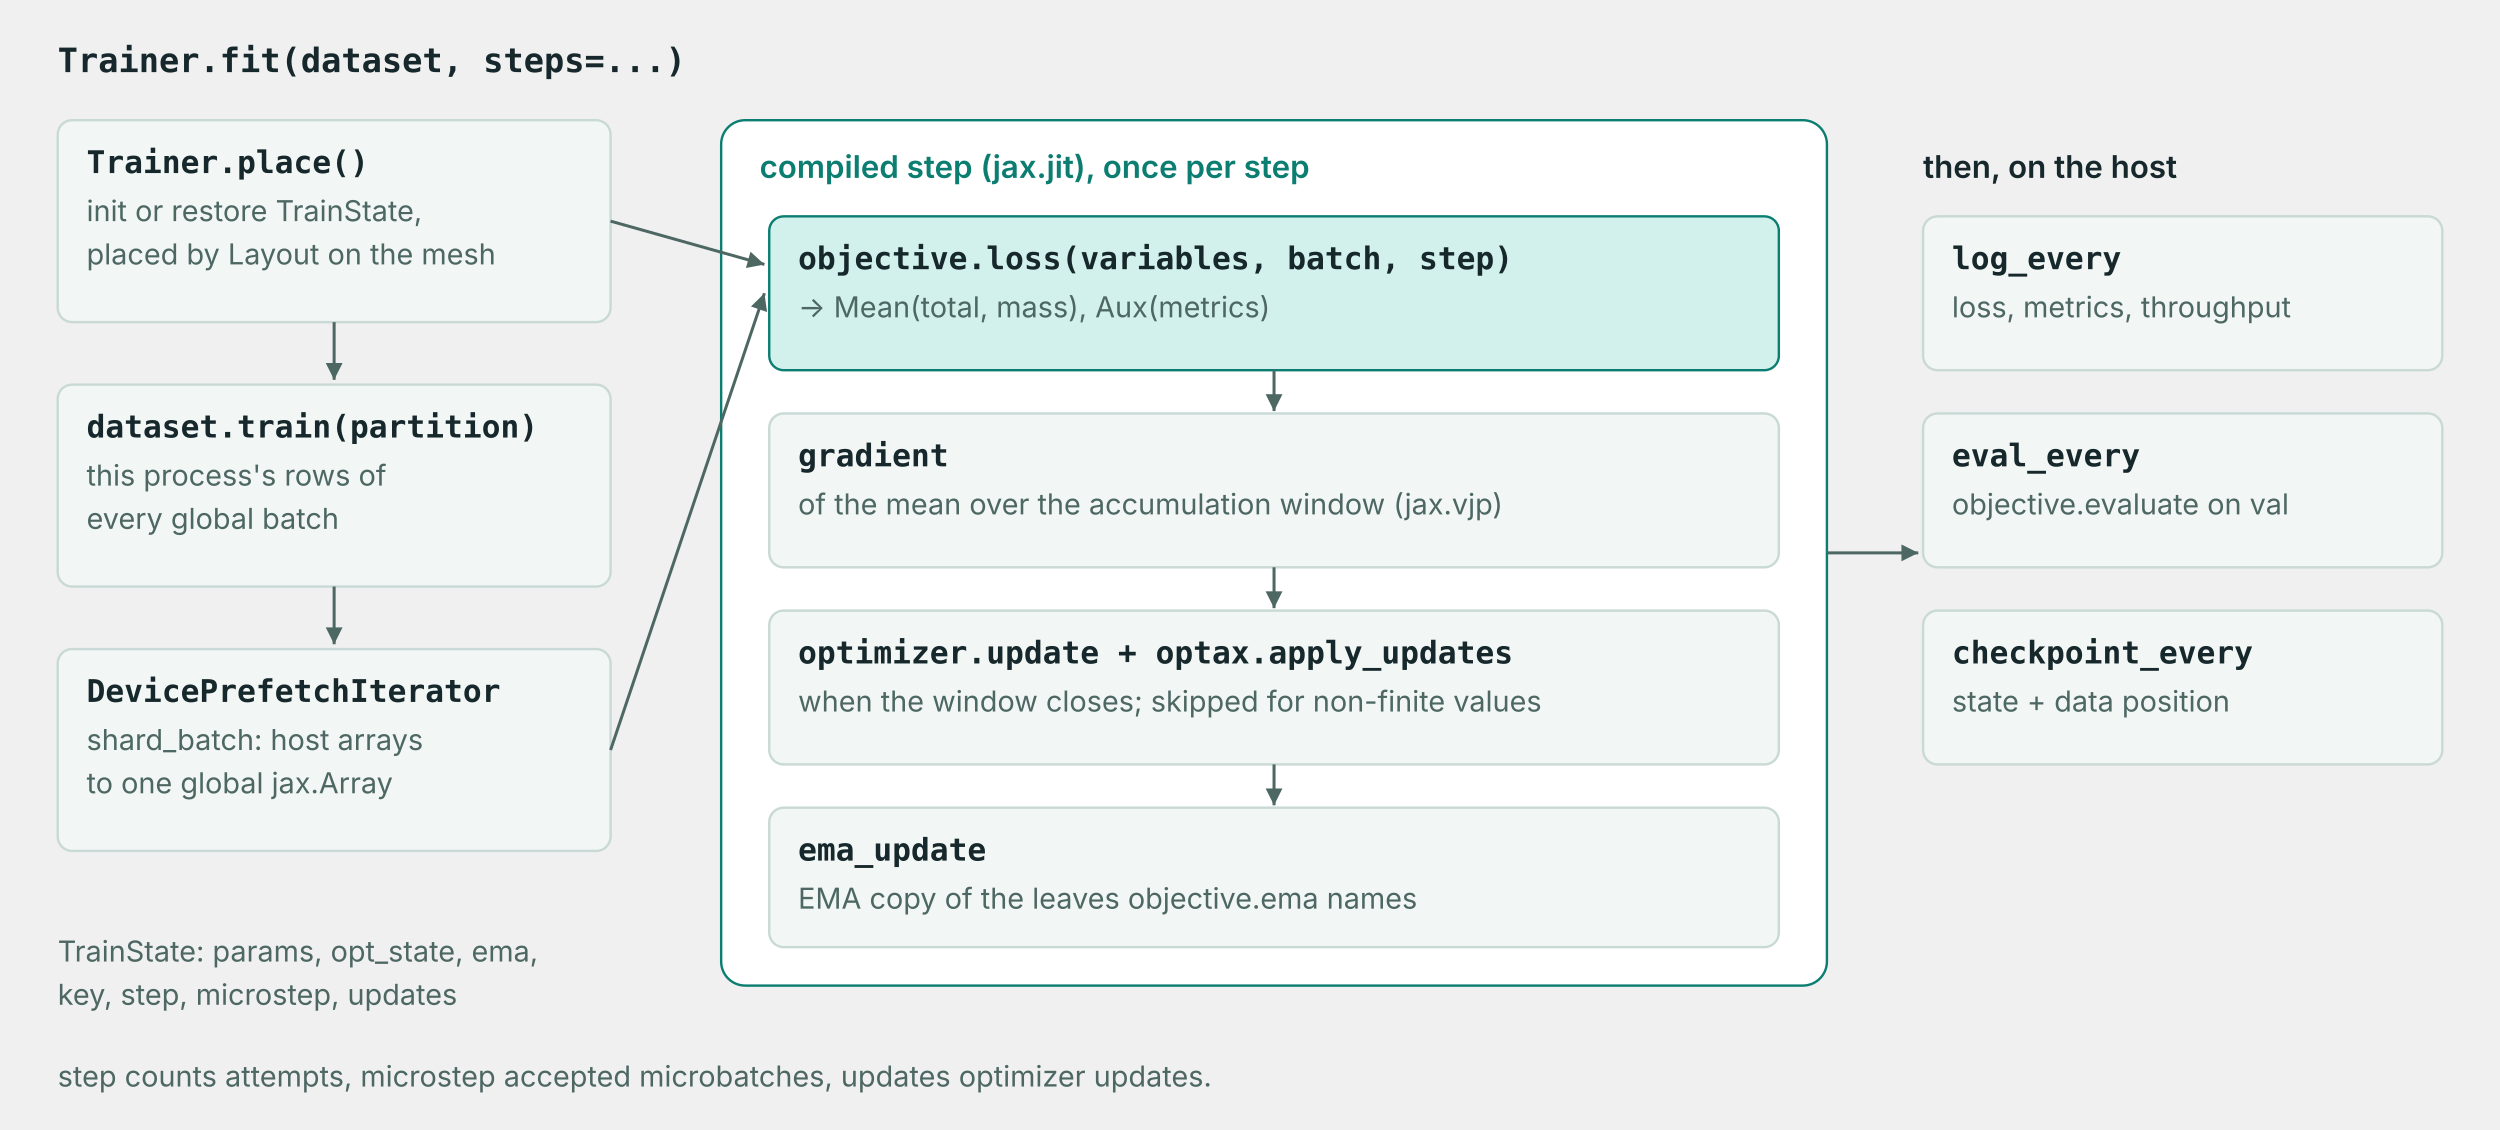
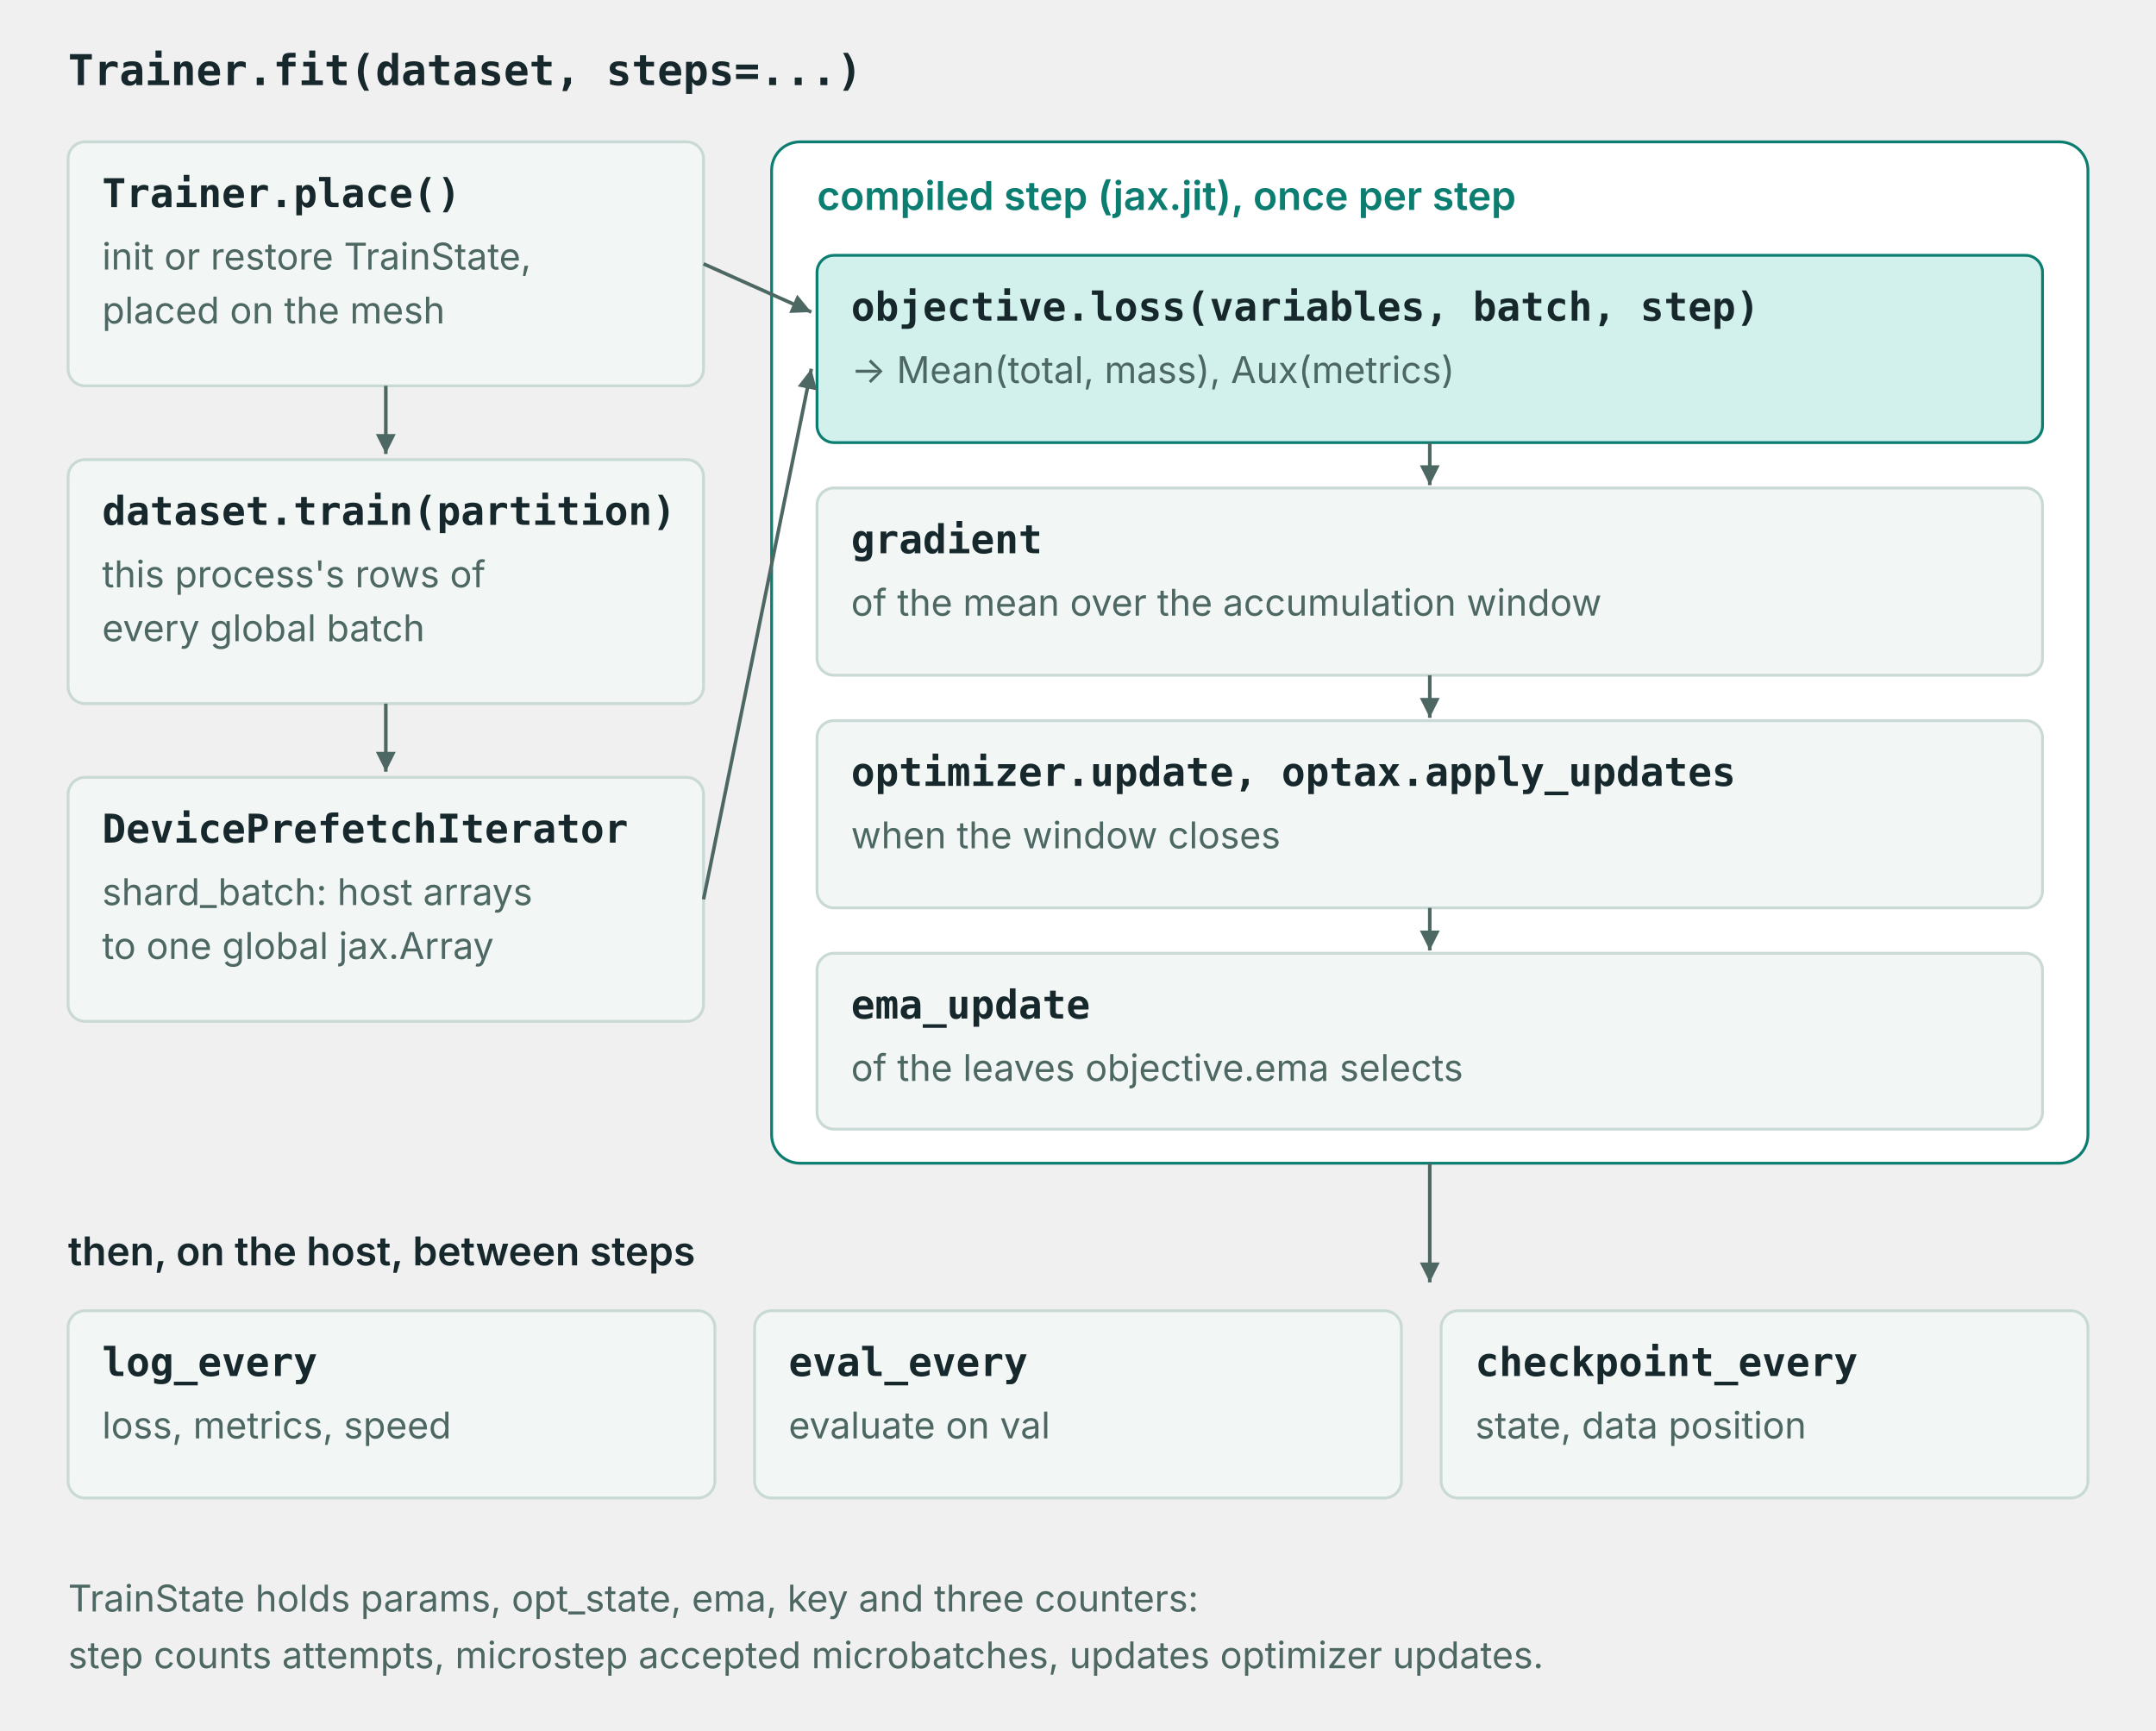
- <svg xmlns="http://www.w3.org/2000/svg" viewBox="0 0 1040 470" width="1040" height="470" role="img">
-   <text x="24" y="30" font-family="'Geist Mono', 'JetBrains Mono', ui-monospace, Menlo, Consolas, monospace" font-size="14" font-weight="600" fill="#16282b" text-anchor="start">Trainer.fit(dataset, steps=...)</text>
-   <rect x="24" y="50" width="230" height="84" rx="6" fill="#f2f6f5" stroke="#c9d9d5" stroke-width="1" />
-   <text x="36" y="72" font-family="'Geist Mono', 'JetBrains Mono', ui-monospace, Menlo, Consolas, monospace" font-size="13" font-weight="600" fill="#16282b" text-anchor="start">Trainer.place()</text>
-   <text x="36" y="92" font-family="Geist, Inter, -apple-system, 'Segoe UI', Helvetica, Arial, sans-serif" font-size="12" font-weight="400" fill="#4d6763" text-anchor="start">init or restore TrainState,</text>
-   <text x="36" y="110" font-family="Geist, Inter, -apple-system, 'Segoe UI', Helvetica, Arial, sans-serif" font-size="12" font-weight="400" fill="#4d6763" text-anchor="start">placed by Layout on the mesh</text>
-   <rect x="24" y="160" width="230" height="84" rx="6" fill="#f2f6f5" stroke="#c9d9d5" stroke-width="1" />
-   <text x="36" y="182" font-family="'Geist Mono', 'JetBrains Mono', ui-monospace, Menlo, Consolas, monospace" font-size="13" font-weight="600" fill="#16282b" text-anchor="start">dataset.train(partition)</text>
-   <text x="36" y="202" font-family="Geist, Inter, -apple-system, 'Segoe UI', Helvetica, Arial, sans-serif" font-size="12" font-weight="400" fill="#4d6763" text-anchor="start">this process's rows of</text>
-   <text x="36" y="220" font-family="Geist, Inter, -apple-system, 'Segoe UI', Helvetica, Arial, sans-serif" font-size="12" font-weight="400" fill="#4d6763" text-anchor="start">every global batch</text>
-   <rect x="24" y="270" width="230" height="84" rx="6" fill="#f2f6f5" stroke="#c9d9d5" stroke-width="1" />
-   <text x="36" y="292" font-family="'Geist Mono', 'JetBrains Mono', ui-monospace, Menlo, Consolas, monospace" font-size="13" font-weight="600" fill="#16282b" text-anchor="start">DevicePrefetchIterator</text>
-   <text x="36" y="312" font-family="Geist, Inter, -apple-system, 'Segoe UI', Helvetica, Arial, sans-serif" font-size="12" font-weight="400" fill="#4d6763" text-anchor="start">shard_batch: host arrays</text>
-   <text x="36" y="330" font-family="Geist, Inter, -apple-system, 'Segoe UI', Helvetica, Arial, sans-serif" font-size="12" font-weight="400" fill="#4d6763" text-anchor="start">to one global jax.Array</text>
-   <line x1="139" y1="244" x2="139" y2="268" stroke="#4d6763" stroke-width="1.25" />
-   <path d="M139.0,268.0 L135.5,261.0 L142.5,261.0 z" fill="#4d6763" />
-   <rect x="300" y="50" width="460" height="360" rx="10" fill="#ffffff" stroke="#0b7d71" stroke-width="1" />
-   <text x="316" y="74" font-family="Geist, Inter, -apple-system, 'Segoe UI', Helvetica, Arial, sans-serif" font-size="13" font-weight="600" fill="#0b7d71" text-anchor="start">compiled step (jax.jit), once per step</text>
-   <rect x="320" y="90" width="420" height="64" rx="6" fill="#d3f1ec" stroke="#0b7d71" stroke-width="1" />
-   <text x="332" y="112" font-family="'Geist Mono', 'JetBrains Mono', ui-monospace, Menlo, Consolas, monospace" font-size="13" font-weight="600" fill="#16282b" text-anchor="start">objective.loss(variables, batch, step)</text>
-   <text x="332" y="132" font-family="Geist, Inter, -apple-system, 'Segoe UI', Helvetica, Arial, sans-serif" font-size="12" font-weight="400" fill="#4d6763" text-anchor="start">→ Mean(total, mass), Aux(metrics)</text>
-   <rect x="320" y="172" width="420" height="64" rx="6" fill="#f2f6f5" stroke="#c9d9d5" stroke-width="1" />
-   <text x="332" y="194" font-family="'Geist Mono', 'JetBrains Mono', ui-monospace, Menlo, Consolas, monospace" font-size="13" font-weight="600" fill="#16282b" text-anchor="start">gradient</text>
-   <text x="332" y="214" font-family="Geist, Inter, -apple-system, 'Segoe UI', Helvetica, Arial, sans-serif" font-size="12" font-weight="400" fill="#4d6763" text-anchor="start">of the mean over the accumulation window (jax.vjp)</text>
-   <rect x="320" y="254" width="420" height="64" rx="6" fill="#f2f6f5" stroke="#c9d9d5" stroke-width="1" />
-   <text x="332" y="276" font-family="'Geist Mono', 'JetBrains Mono', ui-monospace, Menlo, Consolas, monospace" font-size="13" font-weight="600" fill="#16282b" text-anchor="start">optimizer.update  +  optax.apply_updates</text>
-   <text x="332" y="296" font-family="Geist, Inter, -apple-system, 'Segoe UI', Helvetica, Arial, sans-serif" font-size="12" font-weight="400" fill="#4d6763" text-anchor="start">when the window closes; skipped for non-finite values</text>
-   <rect x="320" y="336" width="420" height="58" rx="6" fill="#f2f6f5" stroke="#c9d9d5" stroke-width="1" />
-   <text x="332" y="358" font-family="'Geist Mono', 'JetBrains Mono', ui-monospace, Menlo, Consolas, monospace" font-size="13" font-weight="600" fill="#16282b" text-anchor="start">ema_update</text>
-   <text x="332" y="378" font-family="Geist, Inter, -apple-system, 'Segoe UI', Helvetica, Arial, sans-serif" font-size="12" font-weight="400" fill="#4d6763" text-anchor="start">EMA copy of the leaves objective.ema names</text>
-   <line x1="530" y1="154" x2="530" y2="171" stroke="#4d6763" stroke-width="1.25" />
-   <path d="M530.0,171.0 L526.5,164.0 L533.5,164.0 z" fill="#4d6763" />
-   <line x1="530" y1="236" x2="530" y2="253" stroke="#4d6763" stroke-width="1.25" />
-   <path d="M530.0,253.0 L526.5,246.0 L533.5,246.0 z" fill="#4d6763" />
-   <line x1="530" y1="318" x2="530" y2="335" stroke="#4d6763" stroke-width="1.25" />
-   <path d="M530.0,335.0 L526.5,328.0 L533.5,328.0 z" fill="#4d6763" />
-   <line x1="254" y1="312" x2="318" y2="122" stroke="#4d6763" stroke-width="1.25" />
-   <path d="M318.0,122.0 L319.1,129.8 L312.4,127.5 z" fill="#4d6763" />
-   <line x1="139" y1="134" x2="139" y2="158" stroke="#4d6763" stroke-width="1.25" />
-   <path d="M139.0,158.0 L135.5,151.0 L142.5,151.0 z" fill="#4d6763" />
-   <line x1="254" y1="92" x2="318" y2="110" stroke="#4d6763" stroke-width="1.25" />
-   <path d="M318.0,110.0 L310.3,111.5 L312.2,104.7 z" fill="#4d6763" />
-   <text x="800" y="74" font-family="Geist, Inter, -apple-system, 'Segoe UI', Helvetica, Arial, sans-serif" font-size="13" font-weight="600" fill="#16282b" text-anchor="start">then, on the host</text>
-   <rect x="800" y="90" width="216" height="64" rx="6" fill="#f2f6f5" stroke="#c9d9d5" stroke-width="1" />
-   <text x="812" y="112" font-family="'Geist Mono', 'JetBrains Mono', ui-monospace, Menlo, Consolas, monospace" font-size="13" font-weight="600" fill="#16282b" text-anchor="start">log_every</text>
-   <text x="812" y="132" font-family="Geist, Inter, -apple-system, 'Segoe UI', Helvetica, Arial, sans-serif" font-size="12" font-weight="400" fill="#4d6763" text-anchor="start">loss, metrics, throughput</text>
-   <rect x="800" y="172" width="216" height="64" rx="6" fill="#f2f6f5" stroke="#c9d9d5" stroke-width="1" />
-   <text x="812" y="194" font-family="'Geist Mono', 'JetBrains Mono', ui-monospace, Menlo, Consolas, monospace" font-size="13" font-weight="600" fill="#16282b" text-anchor="start">eval_every</text>
-   <text x="812" y="214" font-family="Geist, Inter, -apple-system, 'Segoe UI', Helvetica, Arial, sans-serif" font-size="12" font-weight="400" fill="#4d6763" text-anchor="start">objective.evaluate on val</text>
-   <rect x="800" y="254" width="216" height="64" rx="6" fill="#f2f6f5" stroke="#c9d9d5" stroke-width="1" />
-   <text x="812" y="276" font-family="'Geist Mono', 'JetBrains Mono', ui-monospace, Menlo, Consolas, monospace" font-size="13" font-weight="600" fill="#16282b" text-anchor="start">checkpoint_every</text>
-   <text x="812" y="296" font-family="Geist, Inter, -apple-system, 'Segoe UI', Helvetica, Arial, sans-serif" font-size="12" font-weight="400" fill="#4d6763" text-anchor="start">state + data position</text>
-   <line x1="760" y1="230" x2="798" y2="230" stroke="#4d6763" stroke-width="1.25" />
-   <path d="M798.0,230.0 L791.0,233.5 L791.0,226.5 z" fill="#4d6763" />
-   <text x="24" y="400" font-family="Geist, Inter, -apple-system, 'Segoe UI', Helvetica, Arial, sans-serif" font-size="12" font-weight="400" fill="#4d6763" text-anchor="start">TrainState: params, opt_state, ema,</text>
-   <text x="24" y="418" font-family="Geist, Inter, -apple-system, 'Segoe UI', Helvetica, Arial, sans-serif" font-size="12" font-weight="400" fill="#4d6763" text-anchor="start">key, step, microstep, updates</text>
-   <text x="24" y="452" font-family="Geist, Inter, -apple-system, 'Segoe UI', Helvetica, Arial, sans-serif" font-size="12" font-weight="400" fill="#4d6763" text-anchor="start">step counts attempts, microstep accepted microbatches, updates optimizer updates.</text>
+ <svg xmlns="http://www.w3.org/2000/svg" viewBox="0 0 760 610" width="760" height="610" role="img">
+   <text x="24" y="30" font-family="'Geist Mono', 'JetBrains Mono', ui-monospace, Menlo, Consolas, monospace" font-size="15" font-weight="600" fill="#16282b" text-anchor="start">Trainer.fit(dataset, steps=...)</text>
+   <rect x="24" y="50" width="224" height="86" rx="6" fill="#f2f6f5" stroke="#c9d9d5" stroke-width="1" />
+   <text x="36" y="73" font-family="'Geist Mono', 'JetBrains Mono', ui-monospace, Menlo, Consolas, monospace" font-size="14" font-weight="600" fill="#16282b" text-anchor="start">Trainer.place()</text>
+   <text x="36" y="95" font-family="Geist, Inter, -apple-system, 'Segoe UI', Helvetica, Arial, sans-serif" font-size="13" font-weight="400" fill="#4d6763" text-anchor="start">init or restore TrainState,</text>
+   <text x="36" y="114" font-family="Geist, Inter, -apple-system, 'Segoe UI', Helvetica, Arial, sans-serif" font-size="13" font-weight="400" fill="#4d6763" text-anchor="start">placed on the mesh</text>
+   <rect x="24" y="162" width="224" height="86" rx="6" fill="#f2f6f5" stroke="#c9d9d5" stroke-width="1" />
+   <text x="36" y="185" font-family="'Geist Mono', 'JetBrains Mono', ui-monospace, Menlo, Consolas, monospace" font-size="14" font-weight="600" fill="#16282b" text-anchor="start">dataset.train(partition)</text>
+   <text x="36" y="207" font-family="Geist, Inter, -apple-system, 'Segoe UI', Helvetica, Arial, sans-serif" font-size="13" font-weight="400" fill="#4d6763" text-anchor="start">this process's rows of</text>
+   <text x="36" y="226" font-family="Geist, Inter, -apple-system, 'Segoe UI', Helvetica, Arial, sans-serif" font-size="13" font-weight="400" fill="#4d6763" text-anchor="start">every global batch</text>
+   <rect x="24" y="274" width="224" height="86" rx="6" fill="#f2f6f5" stroke="#c9d9d5" stroke-width="1" />
+   <text x="36" y="297" font-family="'Geist Mono', 'JetBrains Mono', ui-monospace, Menlo, Consolas, monospace" font-size="14" font-weight="600" fill="#16282b" text-anchor="start">DevicePrefetchIterator</text>
+   <text x="36" y="319" font-family="Geist, Inter, -apple-system, 'Segoe UI', Helvetica, Arial, sans-serif" font-size="13" font-weight="400" fill="#4d6763" text-anchor="start">shard_batch: host arrays</text>
+   <text x="36" y="338" font-family="Geist, Inter, -apple-system, 'Segoe UI', Helvetica, Arial, sans-serif" font-size="13" font-weight="400" fill="#4d6763" text-anchor="start">to one global jax.Array</text>
+   <line x1="136" y1="136" x2="136" y2="160" stroke="#4d6763" stroke-width="1.25" />
+   <path d="M136.0,160.0 L132.5,153.0 L139.5,153.0 z" fill="#4d6763" />
+   <line x1="136" y1="248" x2="136" y2="272" stroke="#4d6763" stroke-width="1.25" />
+   <path d="M136.0,272.0 L132.5,265.0 L139.5,265.0 z" fill="#4d6763" />
+   <rect x="272" y="50" width="464" height="360" rx="10" fill="#ffffff" stroke="#0b7d71" stroke-width="1" />
+   <text x="288" y="74" font-family="Geist, Inter, -apple-system, 'Segoe UI', Helvetica, Arial, sans-serif" font-size="14" font-weight="600" fill="#0b7d71" text-anchor="start">compiled step (jax.jit), once per step</text>
+   <rect x="288" y="90" width="432" height="66" rx="6" fill="#d3f1ec" stroke="#0b7d71" stroke-width="1" />
+   <text x="300" y="113" font-family="'Geist Mono', 'JetBrains Mono', ui-monospace, Menlo, Consolas, monospace" font-size="14" font-weight="600" fill="#16282b" text-anchor="start">objective.loss(variables, batch, step)</text>
+   <text x="300" y="135" font-family="Geist, Inter, -apple-system, 'Segoe UI', Helvetica, Arial, sans-serif" font-size="13" font-weight="400" fill="#4d6763" text-anchor="start">→ Mean(total, mass), Aux(metrics)</text>
+   <rect x="288" y="172" width="432" height="66" rx="6" fill="#f2f6f5" stroke="#c9d9d5" stroke-width="1" />
+   <text x="300" y="195" font-family="'Geist Mono', 'JetBrains Mono', ui-monospace, Menlo, Consolas, monospace" font-size="14" font-weight="600" fill="#16282b" text-anchor="start">gradient</text>
+   <text x="300" y="217" font-family="Geist, Inter, -apple-system, 'Segoe UI', Helvetica, Arial, sans-serif" font-size="13" font-weight="400" fill="#4d6763" text-anchor="start">of the mean over the accumulation window</text>
+   <rect x="288" y="254" width="432" height="66" rx="6" fill="#f2f6f5" stroke="#c9d9d5" stroke-width="1" />
+   <text x="300" y="277" font-family="'Geist Mono', 'JetBrains Mono', ui-monospace, Menlo, Consolas, monospace" font-size="14" font-weight="600" fill="#16282b" text-anchor="start">optimizer.update, optax.apply_updates</text>
+   <text x="300" y="299" font-family="Geist, Inter, -apple-system, 'Segoe UI', Helvetica, Arial, sans-serif" font-size="13" font-weight="400" fill="#4d6763" text-anchor="start">when the window closes</text>
+   <rect x="288" y="336" width="432" height="62" rx="6" fill="#f2f6f5" stroke="#c9d9d5" stroke-width="1" />
+   <text x="300" y="359" font-family="'Geist Mono', 'JetBrains Mono', ui-monospace, Menlo, Consolas, monospace" font-size="14" font-weight="600" fill="#16282b" text-anchor="start">ema_update</text>
+   <text x="300" y="381" font-family="Geist, Inter, -apple-system, 'Segoe UI', Helvetica, Arial, sans-serif" font-size="13" font-weight="400" fill="#4d6763" text-anchor="start">of the leaves objective.ema selects</text>
+   <line x1="504" y1="156" x2="504" y2="171" stroke="#4d6763" stroke-width="1.25" />
+   <path d="M504.0,171.0 L500.5,164.0 L507.5,164.0 z" fill="#4d6763" />
+   <line x1="504" y1="238" x2="504" y2="253" stroke="#4d6763" stroke-width="1.25" />
+   <path d="M504.0,253.0 L500.5,246.0 L507.5,246.0 z" fill="#4d6763" />
+   <line x1="504" y1="320" x2="504" y2="335" stroke="#4d6763" stroke-width="1.25" />
+   <path d="M504.0,335.0 L500.5,328.0 L507.5,328.0 z" fill="#4d6763" />
+   <line x1="248" y1="93" x2="286" y2="110" stroke="#4d6763" stroke-width="1.25" />
+   <path d="M286.0,110.0 L278.2,110.3 L281.0,103.9 z" fill="#4d6763" />
+   <line x1="248" y1="317" x2="286" y2="130" stroke="#4d6763" stroke-width="1.25" />
+   <path d="M286.0,130.0 L288.0,137.6 L281.2,136.2 z" fill="#4d6763" />
+   <line x1="504" y1="410" x2="504" y2="452" stroke="#4d6763" stroke-width="1.25" />
+   <path d="M504.0,452.0 L500.5,445.0 L507.5,445.0 z" fill="#4d6763" />
+   <text x="24" y="446" font-family="Geist, Inter, -apple-system, 'Segoe UI', Helvetica, Arial, sans-serif" font-size="14" font-weight="600" fill="#16282b" text-anchor="start">then, on the host, between steps</text>
+   <rect x="24" y="462" width="228" height="66" rx="6" fill="#f2f6f5" stroke="#c9d9d5" stroke-width="1" />
+   <text x="36" y="485" font-family="'Geist Mono', 'JetBrains Mono', ui-monospace, Menlo, Consolas, monospace" font-size="14" font-weight="600" fill="#16282b" text-anchor="start">log_every</text>
+   <text x="36" y="507" font-family="Geist, Inter, -apple-system, 'Segoe UI', Helvetica, Arial, sans-serif" font-size="13" font-weight="400" fill="#4d6763" text-anchor="start">loss, metrics, speed</text>
+   <rect x="266" y="462" width="228" height="66" rx="6" fill="#f2f6f5" stroke="#c9d9d5" stroke-width="1" />
+   <text x="278" y="485" font-family="'Geist Mono', 'JetBrains Mono', ui-monospace, Menlo, Consolas, monospace" font-size="14" font-weight="600" fill="#16282b" text-anchor="start">eval_every</text>
+   <text x="278" y="507" font-family="Geist, Inter, -apple-system, 'Segoe UI', Helvetica, Arial, sans-serif" font-size="13" font-weight="400" fill="#4d6763" text-anchor="start">evaluate on val</text>
+   <rect x="508" y="462" width="228" height="66" rx="6" fill="#f2f6f5" stroke="#c9d9d5" stroke-width="1" />
+   <text x="520" y="485" font-family="'Geist Mono', 'JetBrains Mono', ui-monospace, Menlo, Consolas, monospace" font-size="14" font-weight="600" fill="#16282b" text-anchor="start">checkpoint_every</text>
+   <text x="520" y="507" font-family="Geist, Inter, -apple-system, 'Segoe UI', Helvetica, Arial, sans-serif" font-size="13" font-weight="400" fill="#4d6763" text-anchor="start">state, data position</text>
+   <text x="24" y="568" font-family="Geist, Inter, -apple-system, 'Segoe UI', Helvetica, Arial, sans-serif" font-size="13" font-weight="400" fill="#4d6763" text-anchor="start">TrainState holds params, opt_state, ema, key and three counters:</text>
+   <text x="24" y="588" font-family="Geist, Inter, -apple-system, 'Segoe UI', Helvetica, Arial, sans-serif" font-size="13" font-weight="400" fill="#4d6763" text-anchor="start">step counts attempts, microstep accepted microbatches, updates optimizer updates.</text>
</svg>
